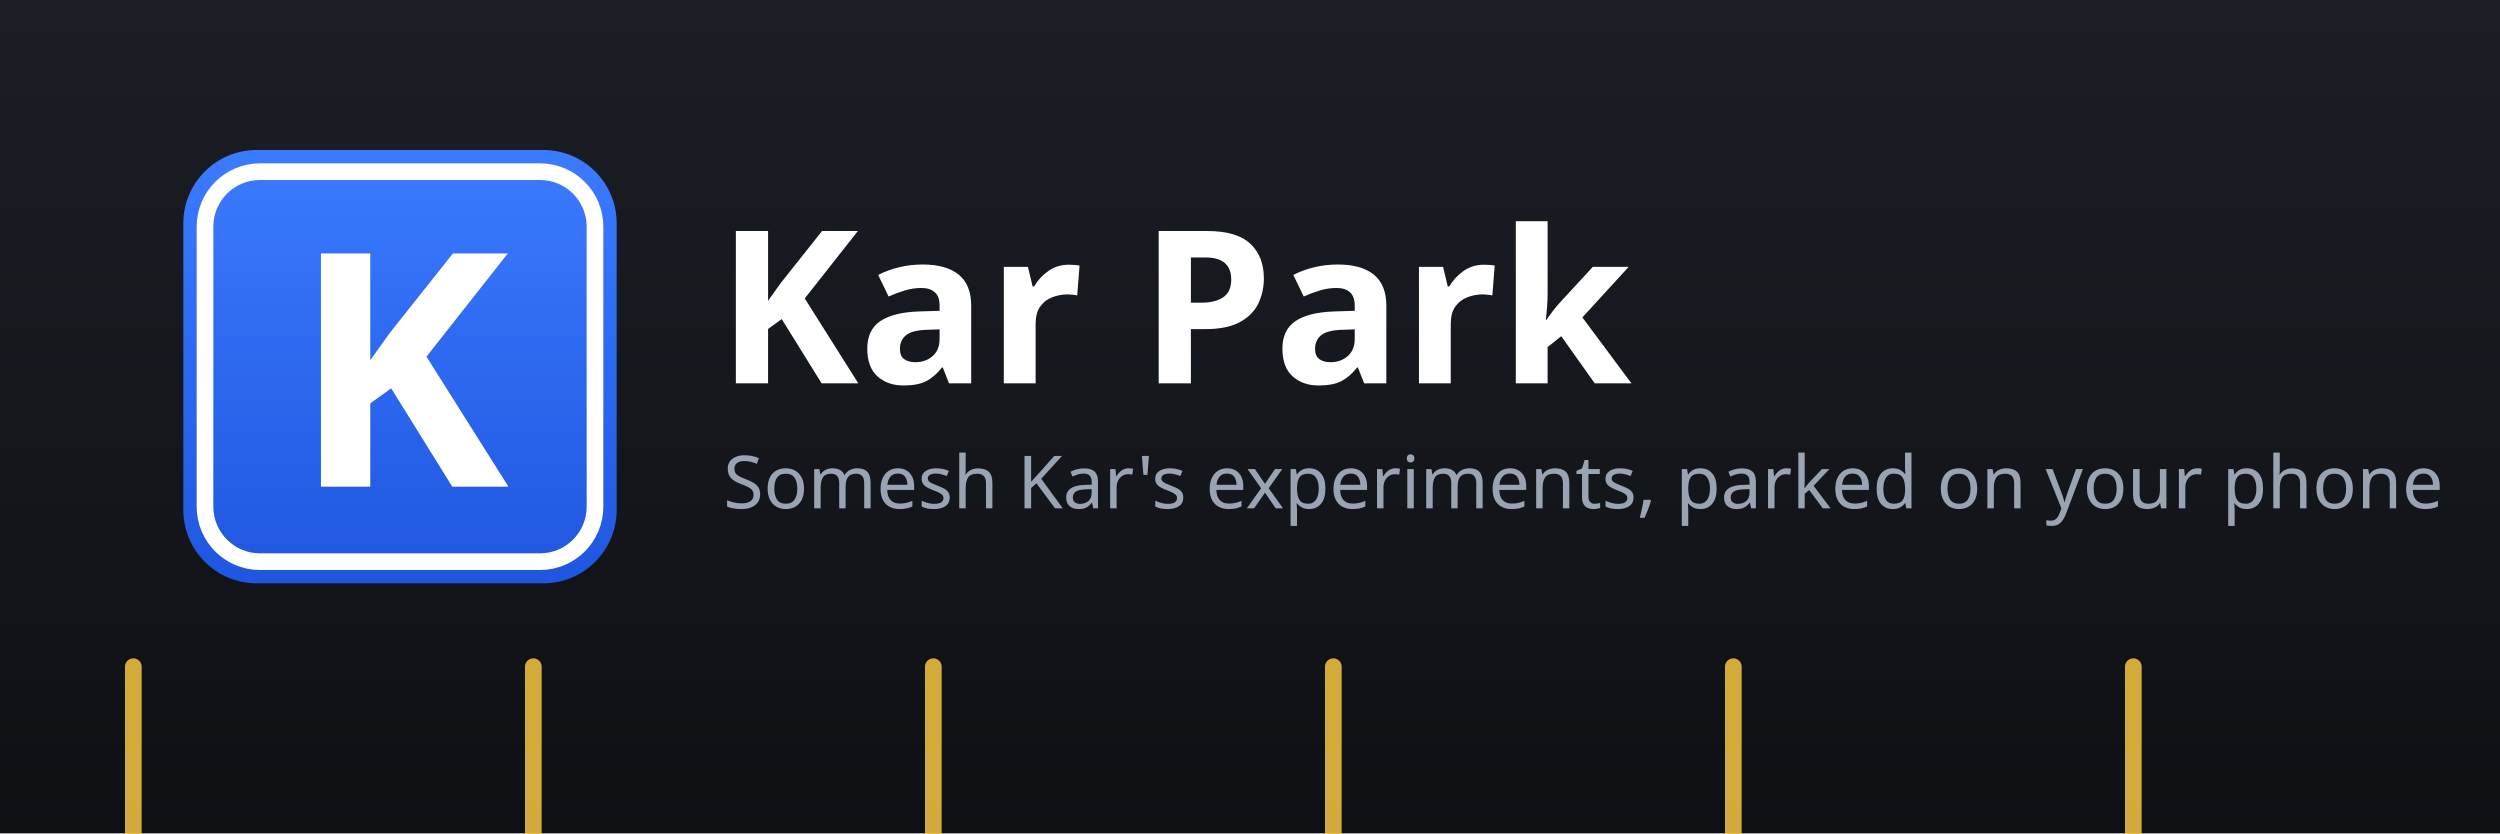
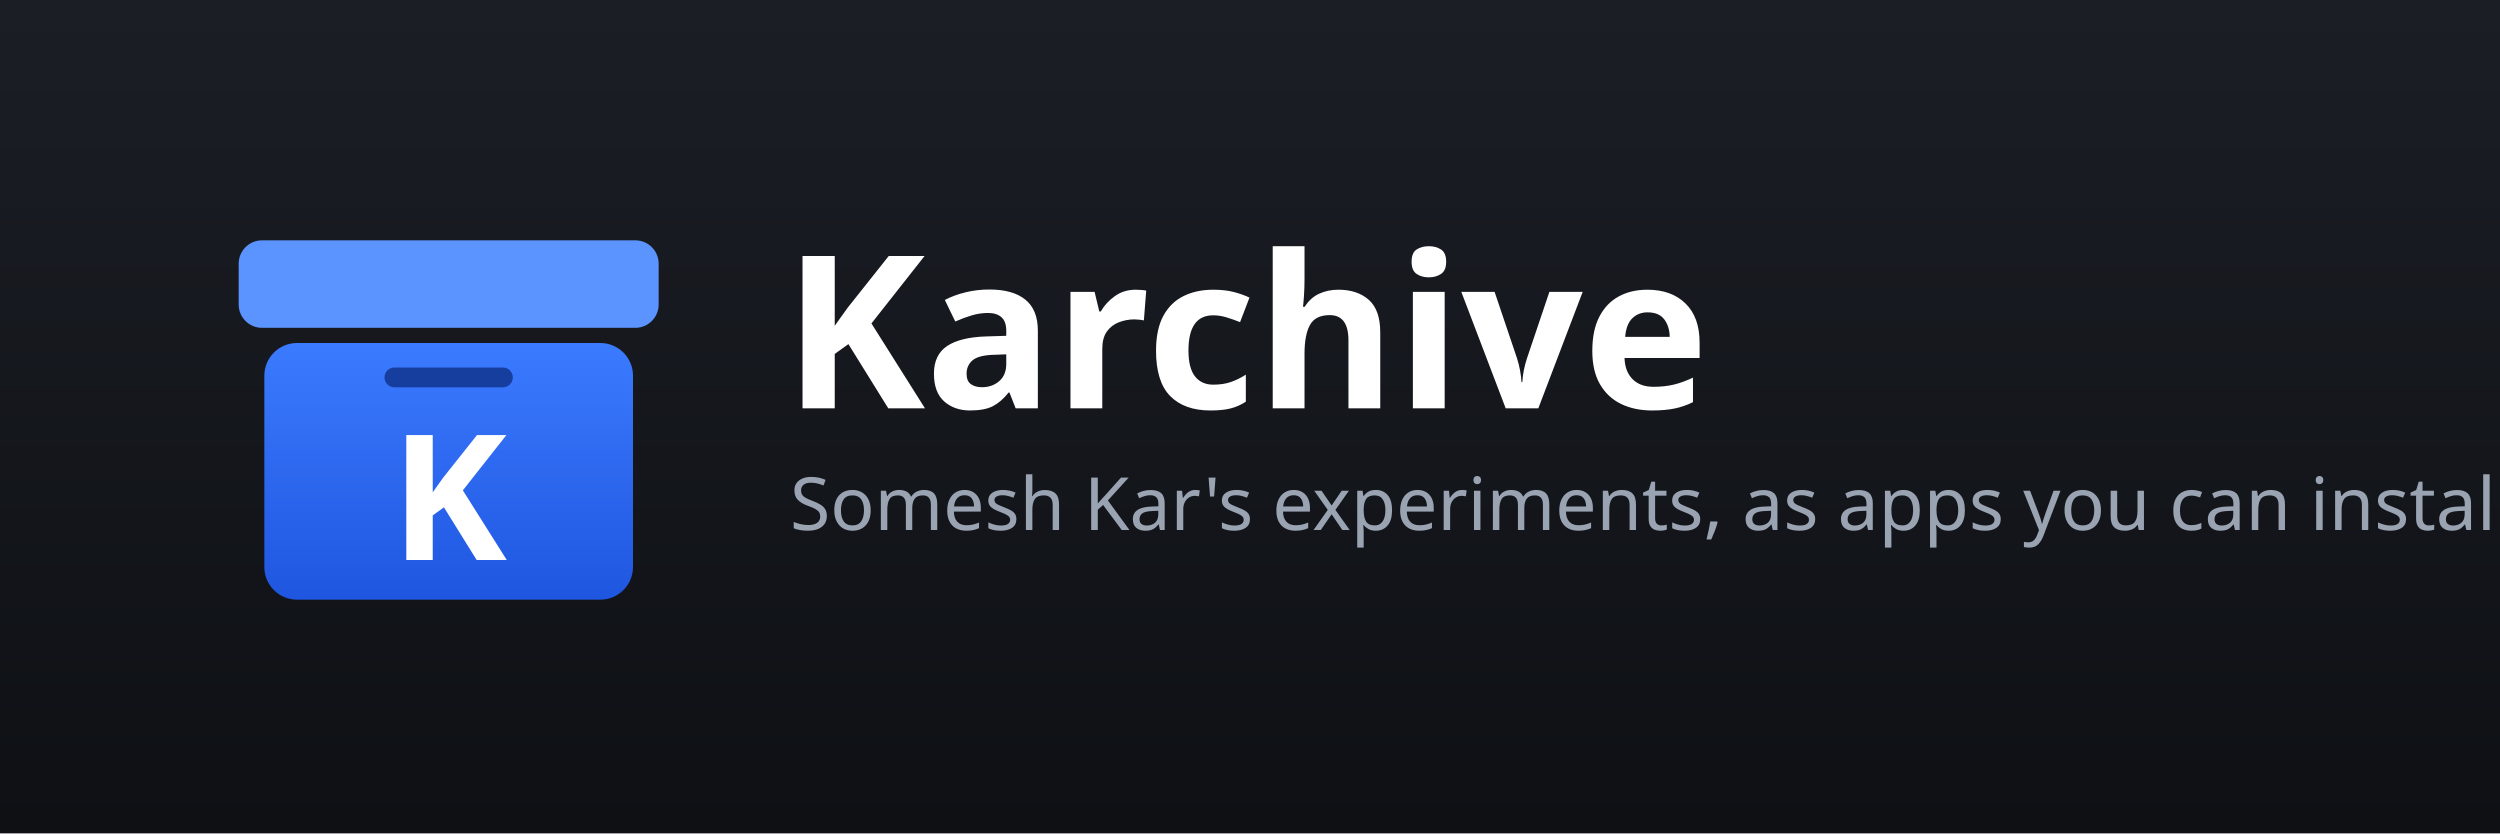
<svg xmlns="http://www.w3.org/2000/svg" width="1500" height="500" viewBox="0 0 1500 500">
  <defs>
-     <linearGradient id="asphalt" x1="0" y1="0" x2="0" y2="1">
+     <linearGradient id="bg" x1="0" y1="0" x2="0" y2="1">
      <stop offset="0" stop-color="#1B1E25" />
      <stop offset="1" stop-color="#0E1014" />
    </linearGradient>
-     <linearGradient id="sign" x1="0" y1="0" x2="0" y2="1">
+     <linearGradient id="box" x1="0" y1="0" x2="0" y2="1">
      <stop offset="0" stop-color="#3B7BFF" />
      <stop offset="1" stop-color="#1F56E0" />
    </linearGradient>
  </defs>
-   <rect width="1500" height="500" fill="url(#asphalt)" />
-   <g stroke="#F5C542" stroke-width="10" stroke-linecap="round" opacity="0.85">
-     <line x1="80" y1="400" x2="80" y2="500" />
-     <line x1="320" y1="400" x2="320" y2="500" />
-     <line x1="560" y1="400" x2="560" y2="500" />
-     <line x1="800" y1="400" x2="800" y2="500" />
-     <line x1="1040" y1="400" x2="1040" y2="500" />
-     <line x1="1280" y1="400" x2="1280" y2="500" />
+   <rect width="1500" height="500" fill="url(#bg)" />
+   <g transform="translate(90,70) scale(0.35)">
+     <rect x="152" y="212" width="720" height="150" rx="40" fill="#5B93FF" />
+     <rect x="196" y="388" width="632" height="440" rx="56" fill="url(#box)" />
+     <rect x="402" y="430" width="220" height="34" rx="17" fill="#163E9E" />
+     <text x="512" y="760" text-anchor="middle" font-family="Adwaita Sans, Noto Sans" font-weight="900" font-size="300" fill="#FFFFFF">K</text>
  </g>
-   <rect x="110" y="90" width="260" height="260" rx="44" fill="url(#sign)" />
-   <rect x="123" y="103" width="234" height="234" rx="33" fill="none" stroke="#FFFFFF" stroke-width="10" />
-   <text x="240" y="292" text-anchor="middle" font-family="Adwaita Sans, Noto Sans" font-weight="900" font-size="196" fill="#FFFFFF">K</text>
-   <text x="430" y="230" font-family="Adwaita Sans, Noto Sans" font-weight="800" font-size="128" fill="#FFFFFF">Kar Park</text>
-   <text x="434" y="305" font-family="Adwaita Sans, Noto Sans" font-weight="500" font-size="44" fill="#9AA3B2">Somesh Kar's experiments, parked on your phone</text>
+   <text x="470" y="245" font-family="Adwaita Sans, Noto Sans" font-weight="800" font-size="128" fill="#FFFFFF">Karchive</text>
+   <text x="474" y="318" font-family="Adwaita Sans, Noto Sans" font-weight="500" font-size="44" fill="#9AA3B2">Somesh Kar's experiments, as apps you can install</text>
</svg>
